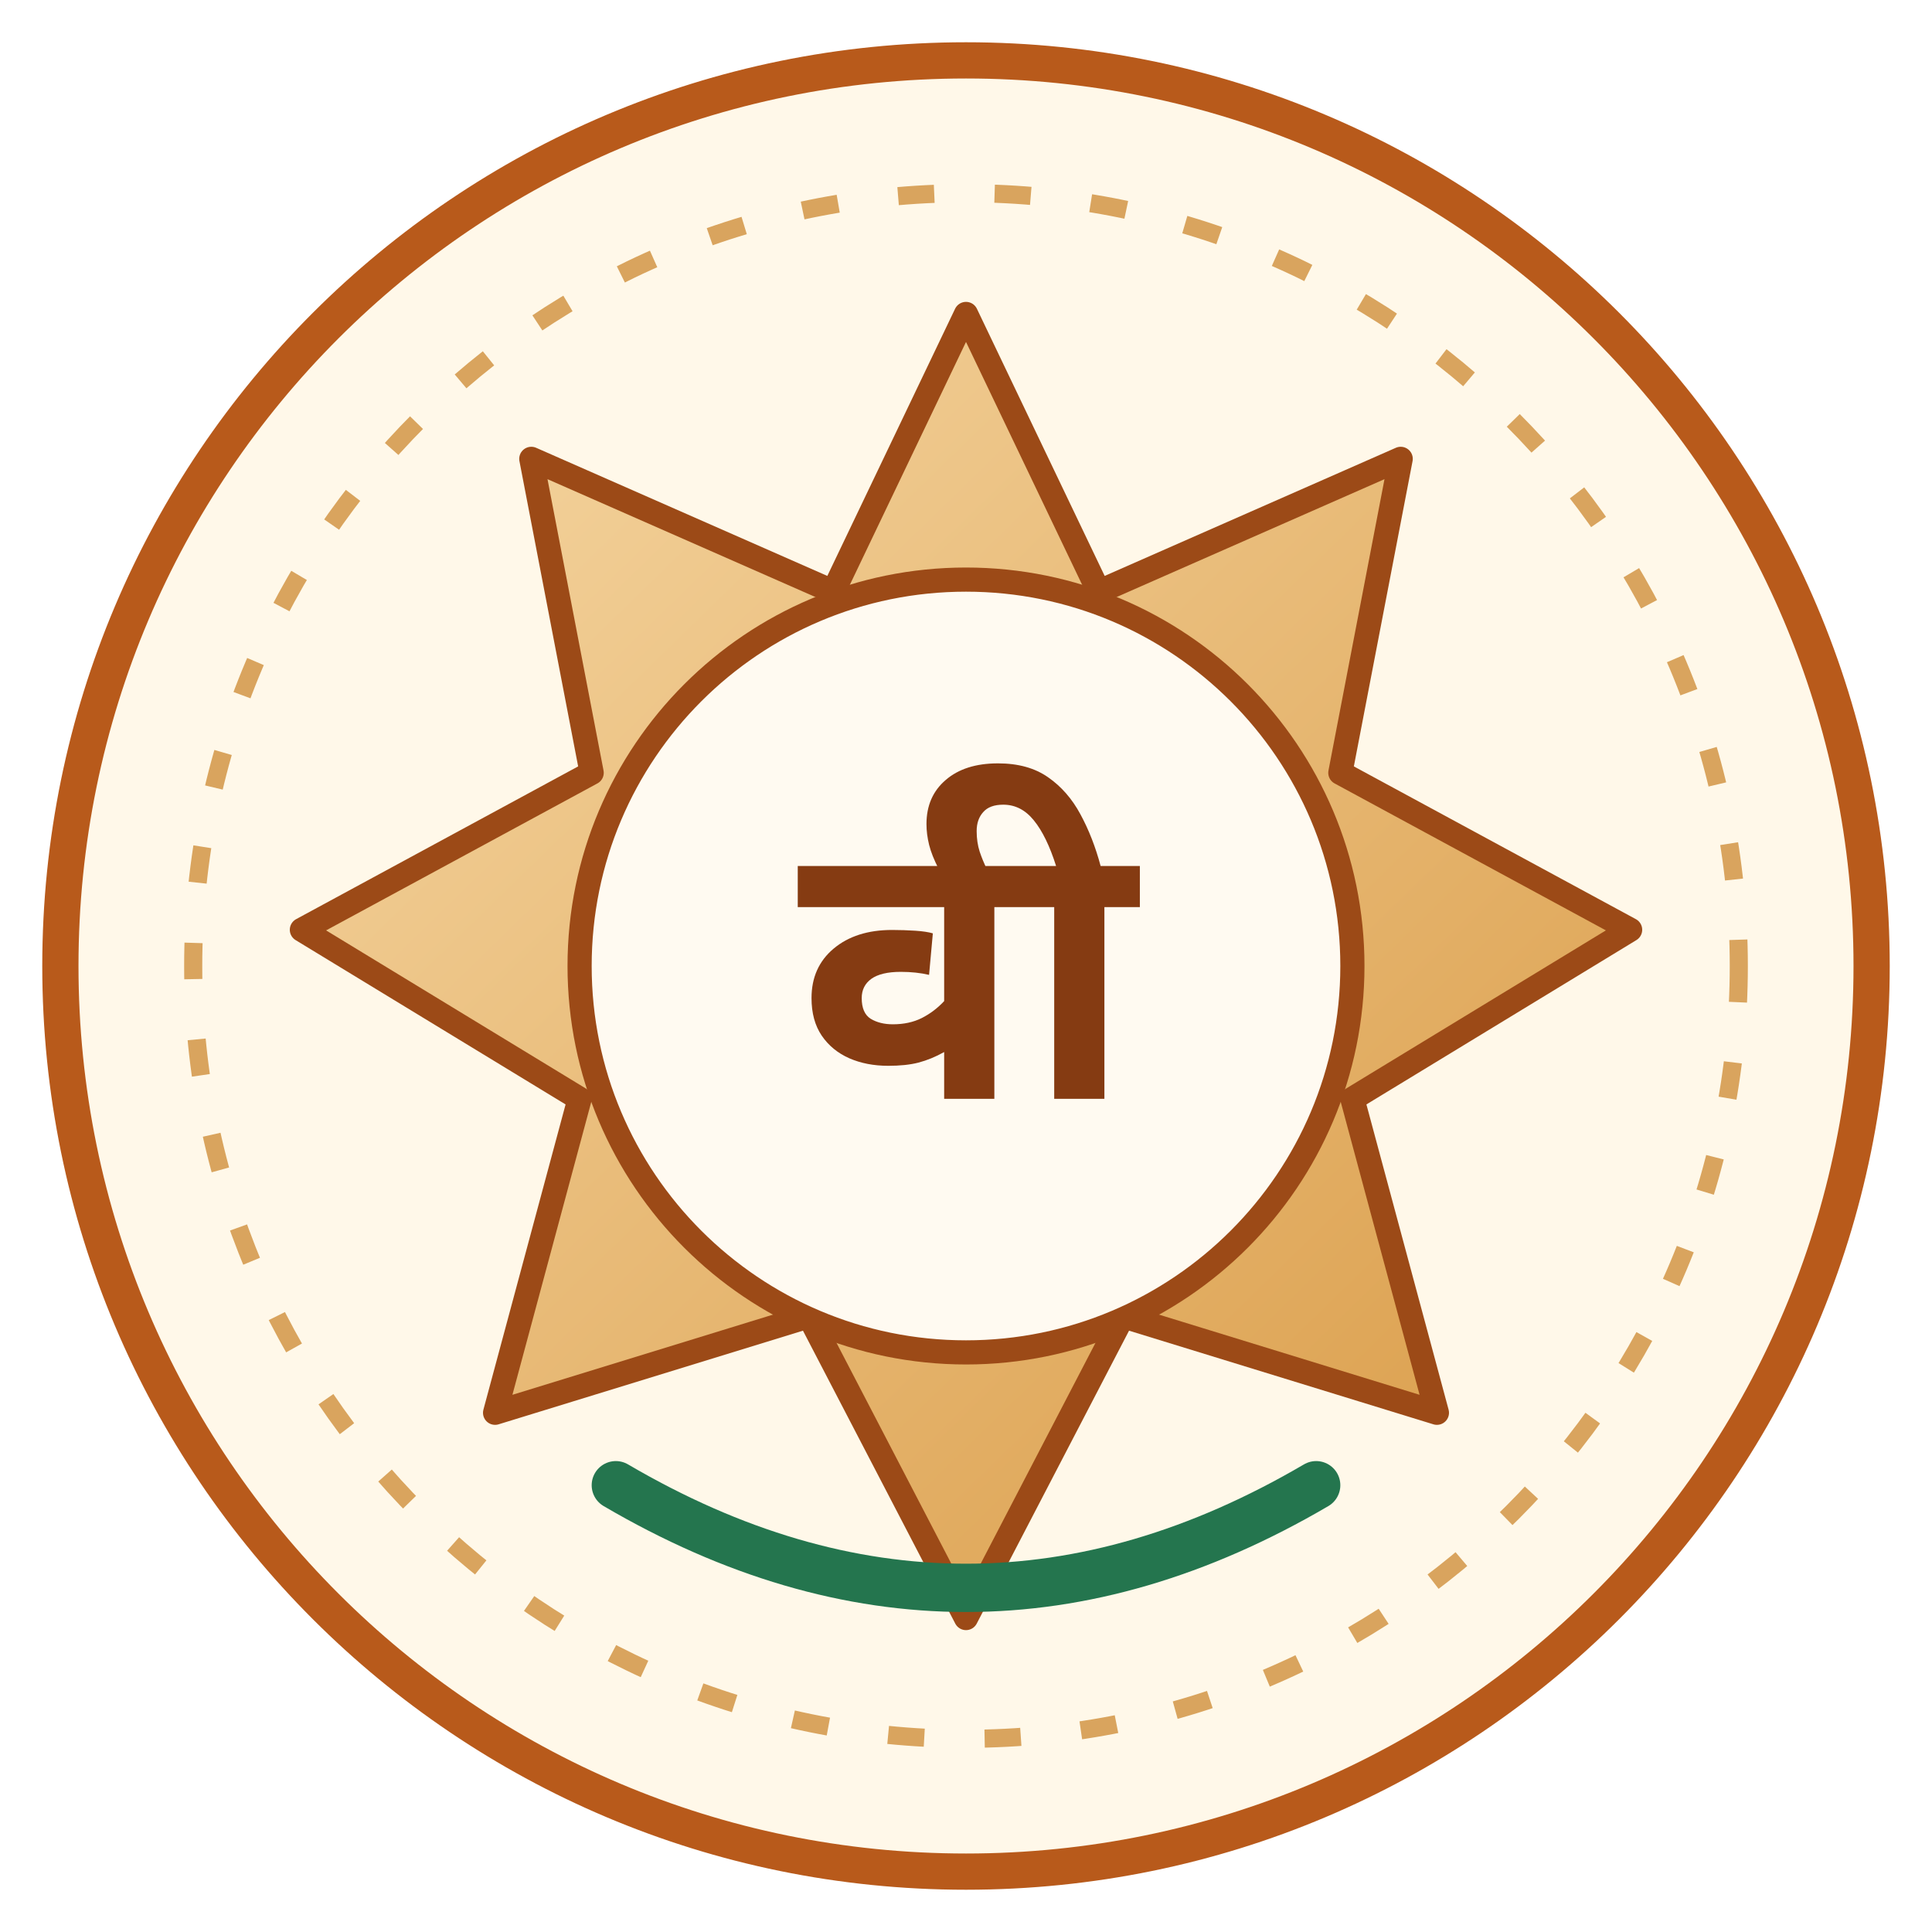
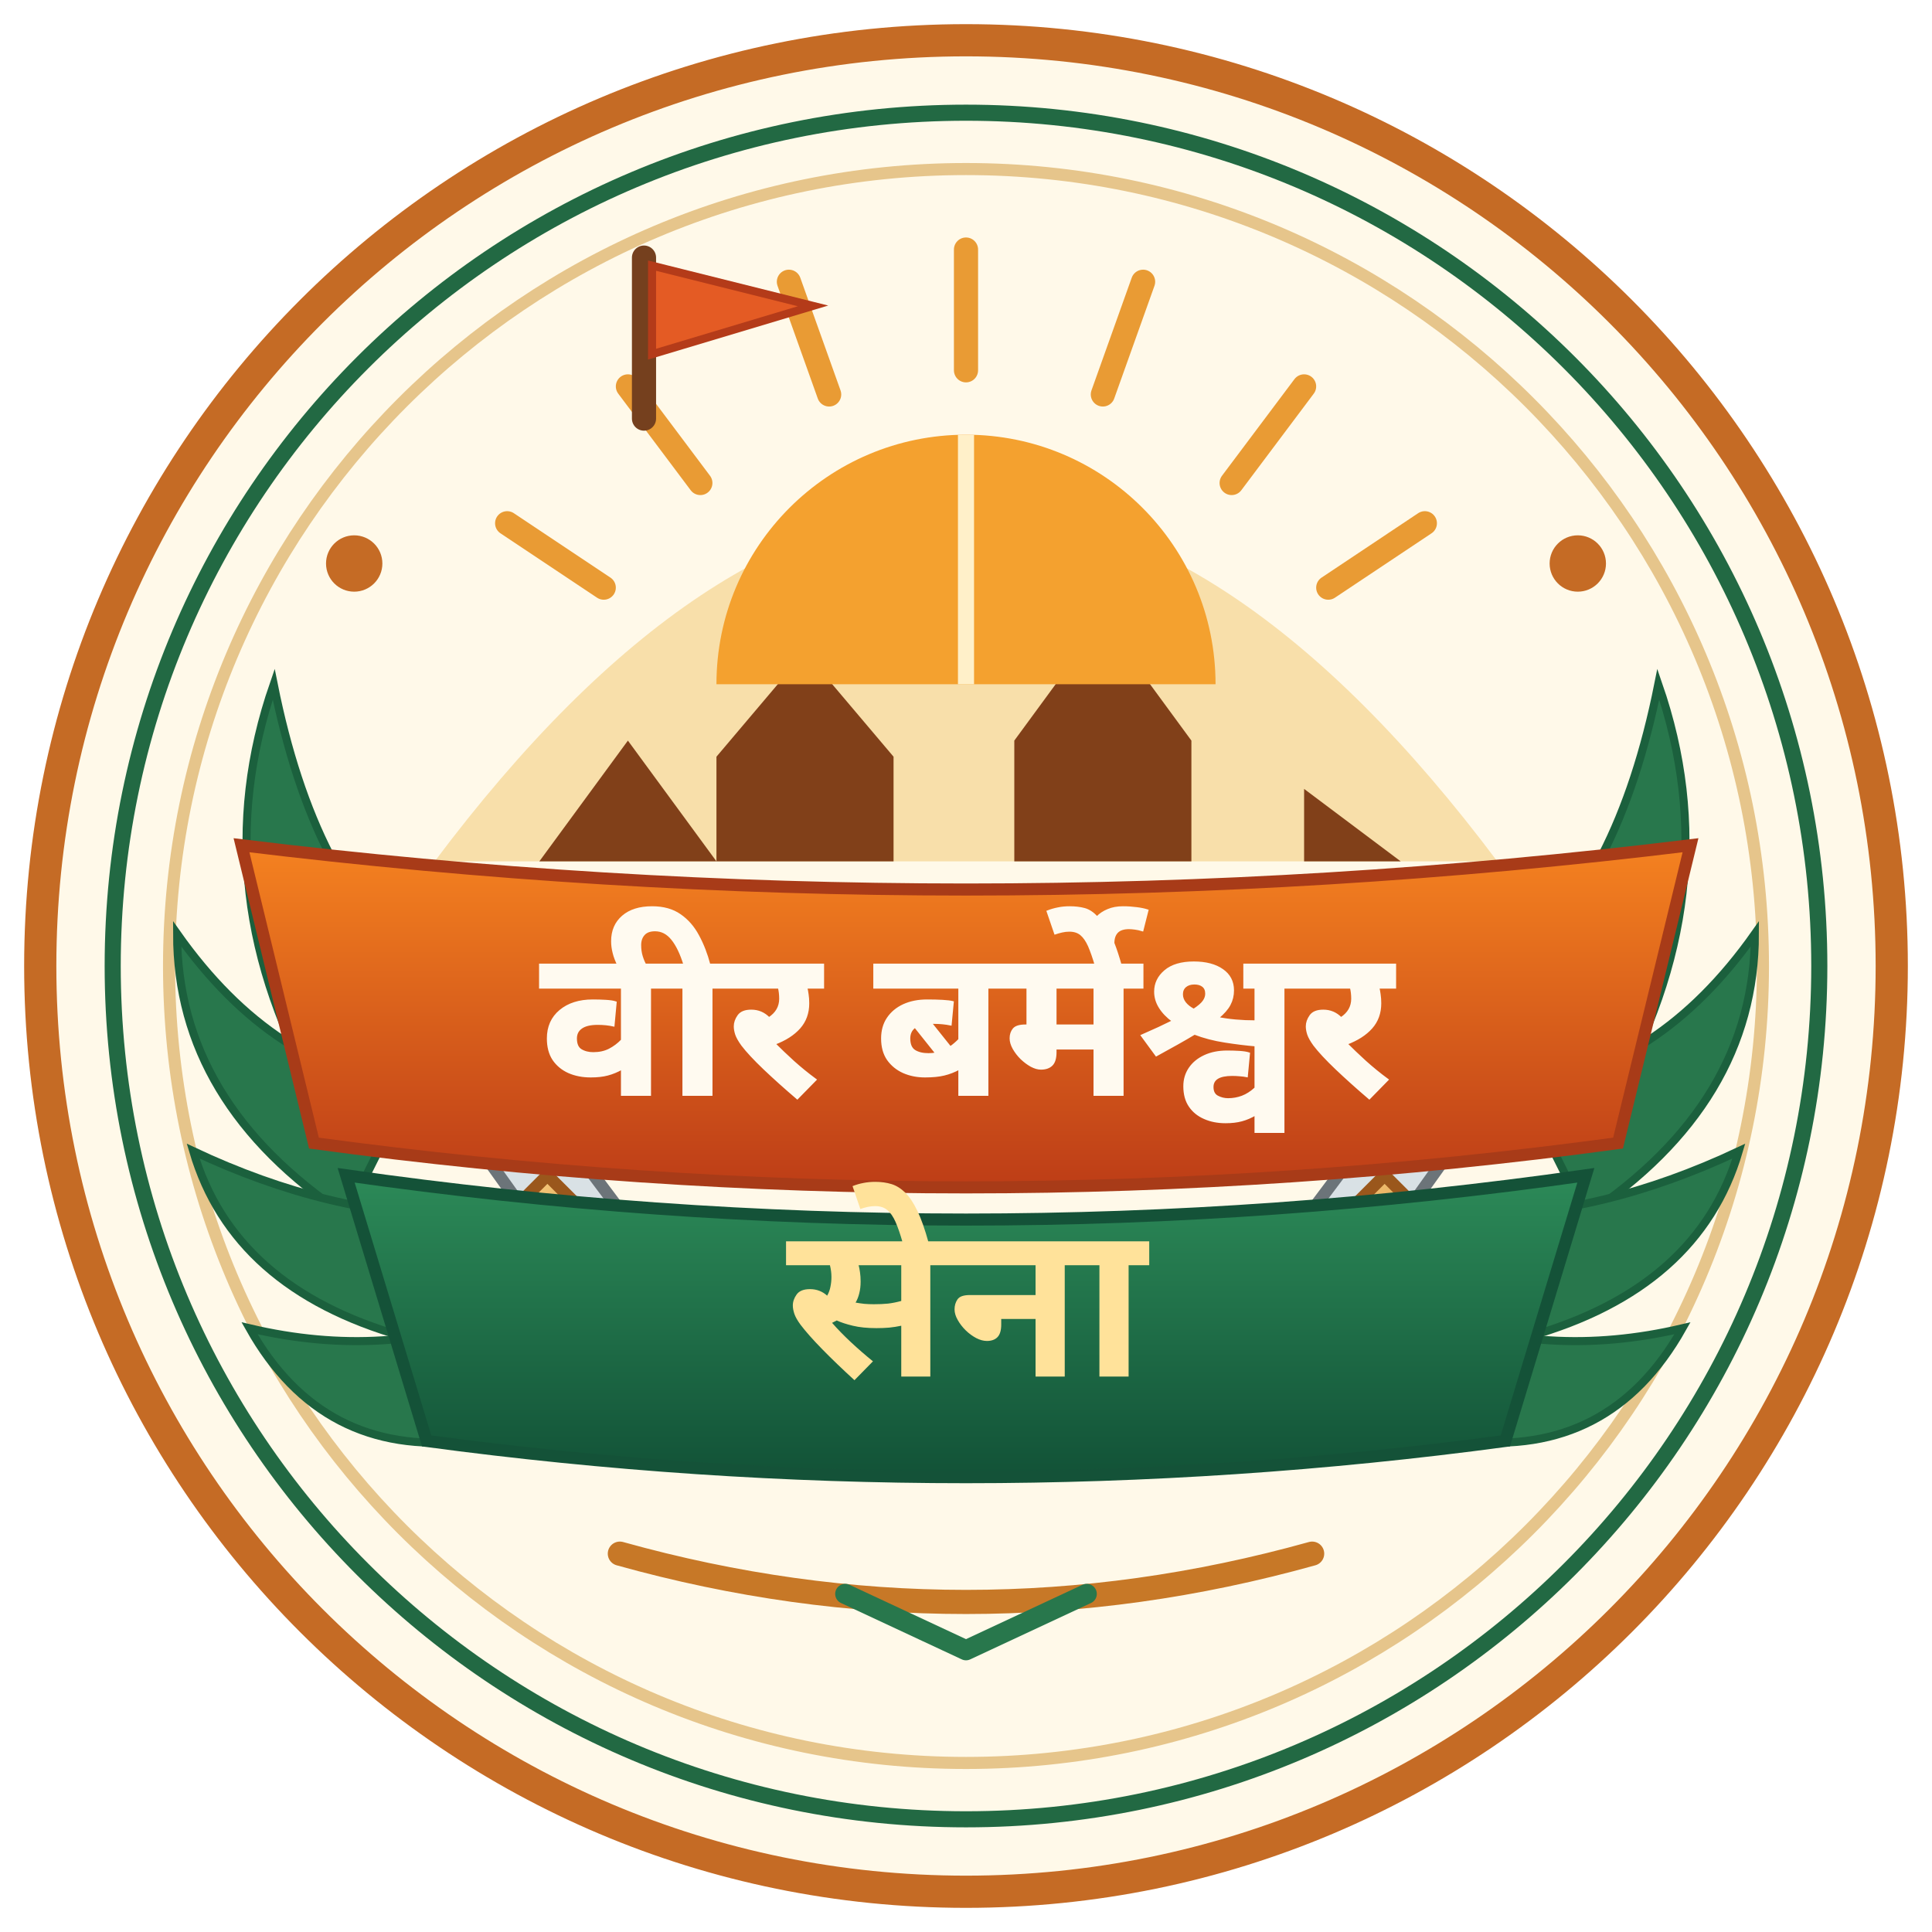
- <svg xmlns="http://www.w3.org/2000/svg" viewBox="0 0 160 160" role="img" aria-labelledby="t d">
+ <svg xmlns="http://www.w3.org/2000/svg" viewBox="0 0 240 240" role="img" aria-labelledby="title desc">
  <defs>
-     <linearGradient id="g" x1="0" y1="0" x2="1" y2="1">
-       <stop stop-color="#f6d8a5" />
-       <stop offset="1" stop-color="#d99a45" />
+     <linearGradient id="gold" x1="0" y1="0" x2="0.9" y2="1">
+       <stop stop-color="#ffd98c" />
+       <stop offset="1" stop-color="#c77924" />
+     </linearGradient>
+     <linearGradient id="saffron" x1="0" y1="0" x2="0" y2="1">
+       <stop stop-color="#f58220" />
+       <stop offset="1" stop-color="#bd3d17" />
+     </linearGradient>
+     <linearGradient id="green" x1="0" y1="0" x2="0" y2="1">
+       <stop stop-color="#2c8a58" />
+       <stop offset="1" stop-color="#125237" />
    </linearGradient>
  </defs>
-   <circle cx="80" cy="80" r="75" fill="#fff8e9" stroke="#b85a1b" stroke-width="3" />
-   <circle cx="80" cy="80" r="64" fill="none" stroke="#d9a45e" stroke-width="1.5" stroke-dasharray="3 5" />
-   <path d="M80 26 91 49 116 38 111 64 135 77 112 91 119 117 93 109 80 134 67 109 41 117 48 91 25 77 49 64 44 38 69 49Z" fill="url(#g)" stroke="#9c4a17" stroke-width="2" stroke-linejoin="round" />
-   <circle cx="80" cy="80" r="32" fill="#fffaf1" stroke="#9c4a17" stroke-width="2" />
-   <text x="80" y="91" text-anchor="middle" font-family="Noto Sans Devanagari,Hind,sans-serif" font-size="31" font-weight="800" fill="#853b12">वी</text>
-   <path d="M51 123 Q80 140 109 123" fill="none" stroke="#24754e" stroke-width="4" stroke-linecap="round" />
+   <circle cx="120" cy="120" r="115" fill="#fff9e9" stroke="#c56b25" stroke-width="4" />
+   <circle cx="120" cy="120" r="106" fill="none" stroke="#226943" stroke-width="2" />
+   <circle cx="120" cy="120" r="99" fill="none" stroke="#e6c58b" stroke-width="1.5" />
+   <path d="M54 107 Q120 19 186 107Z" fill="#f8dfaa" />
+   <g stroke="#e99b34" stroke-width="3" stroke-linecap="round">
+     <path d="M120 31v15M98 35l5 14M142 35l-5 14M78 48l9 12M162 48l-9 12M63 65l12 8M177 65l-12 8" />
+   </g>
+   <path d="M67 107 78 92 89 107 89 94 100 81 111 94 111 107 126 107 126 92 137 77 148 92 148 107 162 107 162 98 174 107Z" fill="#814019" />
+   <path d="M120 54a31 31 0 0 1 31 31h-62a31 31 0 0 1 31-31" fill="#f4a12f" />
+   <path d="M120 54v31" stroke="#fff0c9" stroke-width="2" />
+   <path d="M80 52V32" stroke="#75401e" stroke-width="3" stroke-linecap="round" />
+   <path d="M81 33l20 5-20 6Z" fill="#e45b24" stroke="#b43b19" stroke-width="1" />
+   <g fill="#28774c" stroke="#1b603d" stroke-width="1">
+     <path d="M40 137Q25 111 34 85Q39 110 52 120Q50 132 40 137Z" />
+     <path d="M43 151Q22 137 22 116Q34 133 51 135Z" />
+     <path d="M50 166Q29 160 24 143Q41 151 57 151Z" />
+     <path d="M58 179Q40 181 31 165Q48 169 63 163Z" />
+     <path d="M200 137Q215 111 206 85Q201 110 188 120Q190 132 200 137Z" />
+     <path d="M197 151Q218 137 218 116Q206 133 189 135Z" />
+     <path d="M190 166Q211 160 216 143Q199 151 183 151Z" />
+     <path d="M182 179Q200 181 209 165Q192 169 177 163Z" />
+   </g>
+   <g stroke-linejoin="round">
+     <path d="M58 125 79 153 72 160 52 132Z" fill="#d9e1e5" stroke="#6c7479" stroke-width="1.5" />
+     <path d="M182 125 161 153 168 160 188 132Z" fill="#d9e1e5" stroke="#6c7479" stroke-width="1.5" />
+     <path d="M68 146l-8 8 12 12 8-8Z" fill="url(#gold)" stroke="#9a571c" stroke-width="1.5" />
+     <path d="M172 146l8 8-12 12-8-8Z" fill="url(#gold)" stroke="#9a571c" stroke-width="1.5" />
+   </g>
+   <path d="M30 105Q120 116 210 105L201 142Q120 153 39 142Z" fill="url(#saffron)" stroke="#a83b18" stroke-width="1.5" />
+   <text x="120" y="136" text-anchor="middle" font-family="Noto Sans Devanagari, Hind, sans-serif" font-size="26" font-weight="900" fill="#fffaf0" stroke="#fffaf0" stroke-width=".25">वीर बर्मेश्वर</text>
+   <path d="M43 146Q120 157 197 146L187 179Q120 188 53 179Z" fill="url(#green)" stroke="#145238" stroke-width="1.5" />
+   <text x="120" y="171" text-anchor="middle" font-family="Noto Sans Devanagari, Hind, sans-serif" font-size="27" font-weight="900" fill="#ffe29a">सेना</text>
+   <path d="M77 193Q120 205 163 193" fill="none" stroke="#c77827" stroke-width="3" stroke-linecap="round" />
+   <path d="M105 198l15 7 15-7" fill="none" stroke="#28774c" stroke-width="2.5" stroke-linecap="round" stroke-linejoin="round" />
+   <circle cx="44" cy="70" r="3.5" fill="#c56b25" />
+   <circle cx="196" cy="70" r="3.5" fill="#c56b25" />
</svg>
